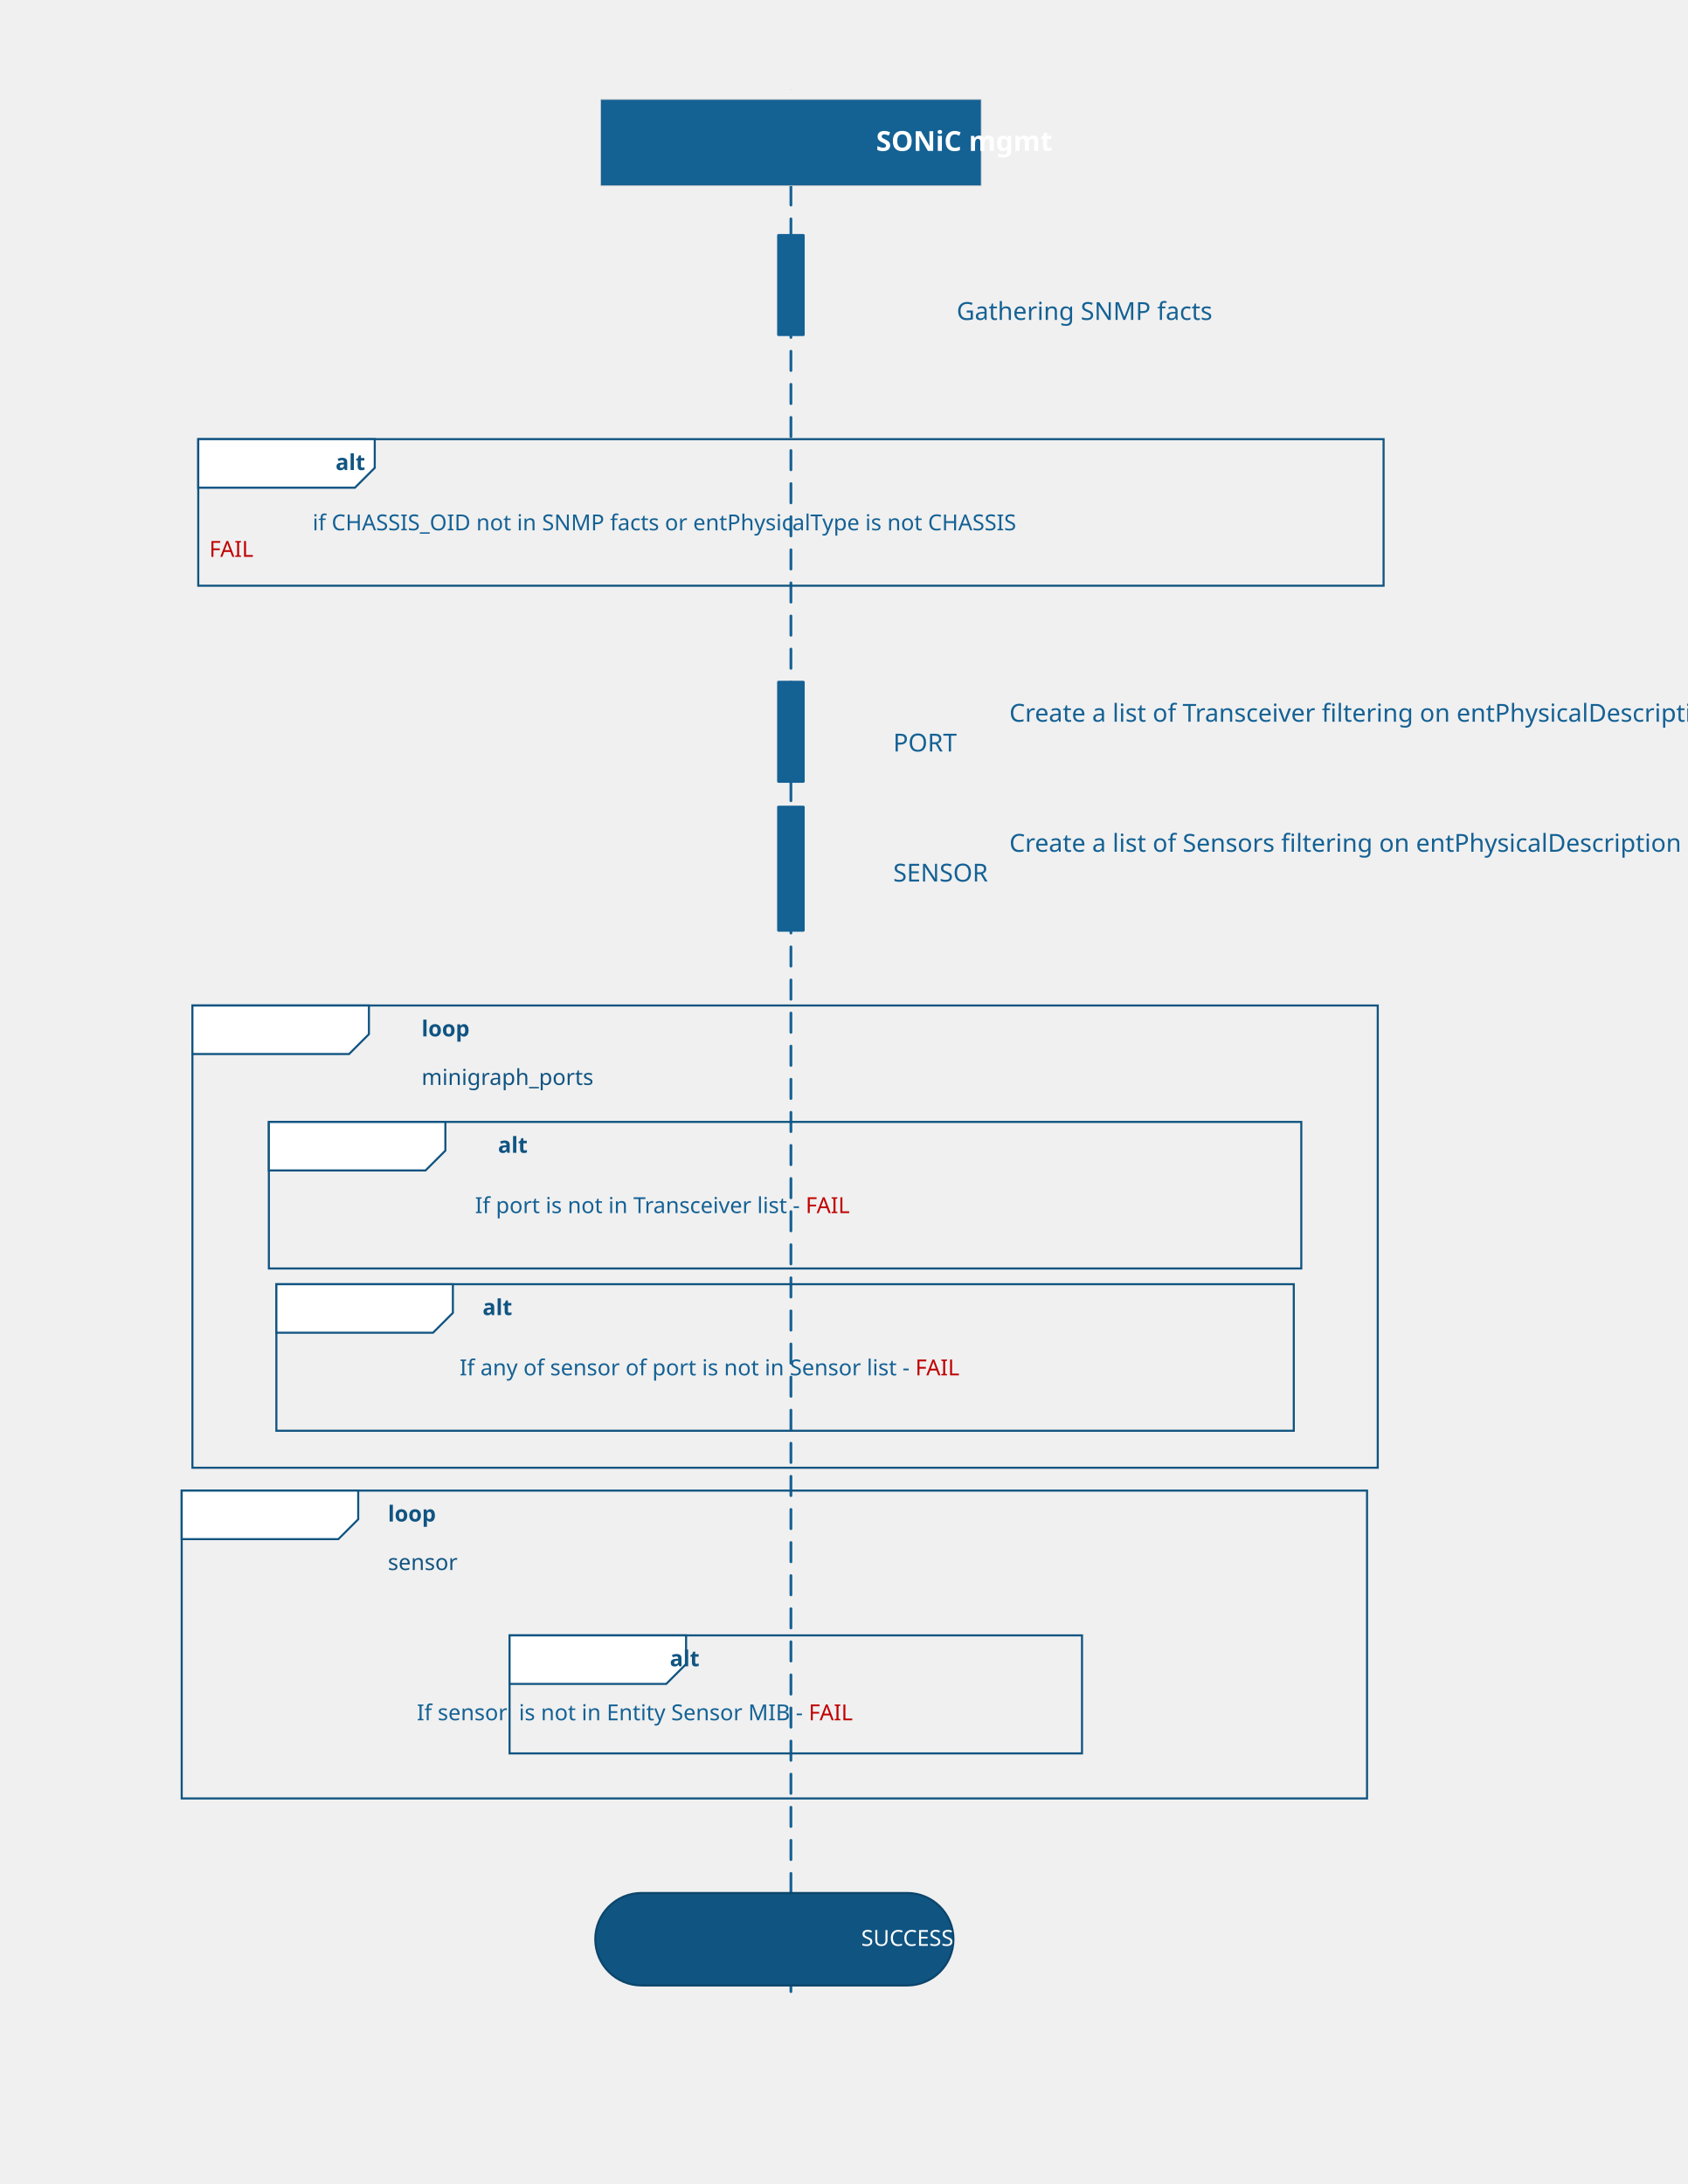
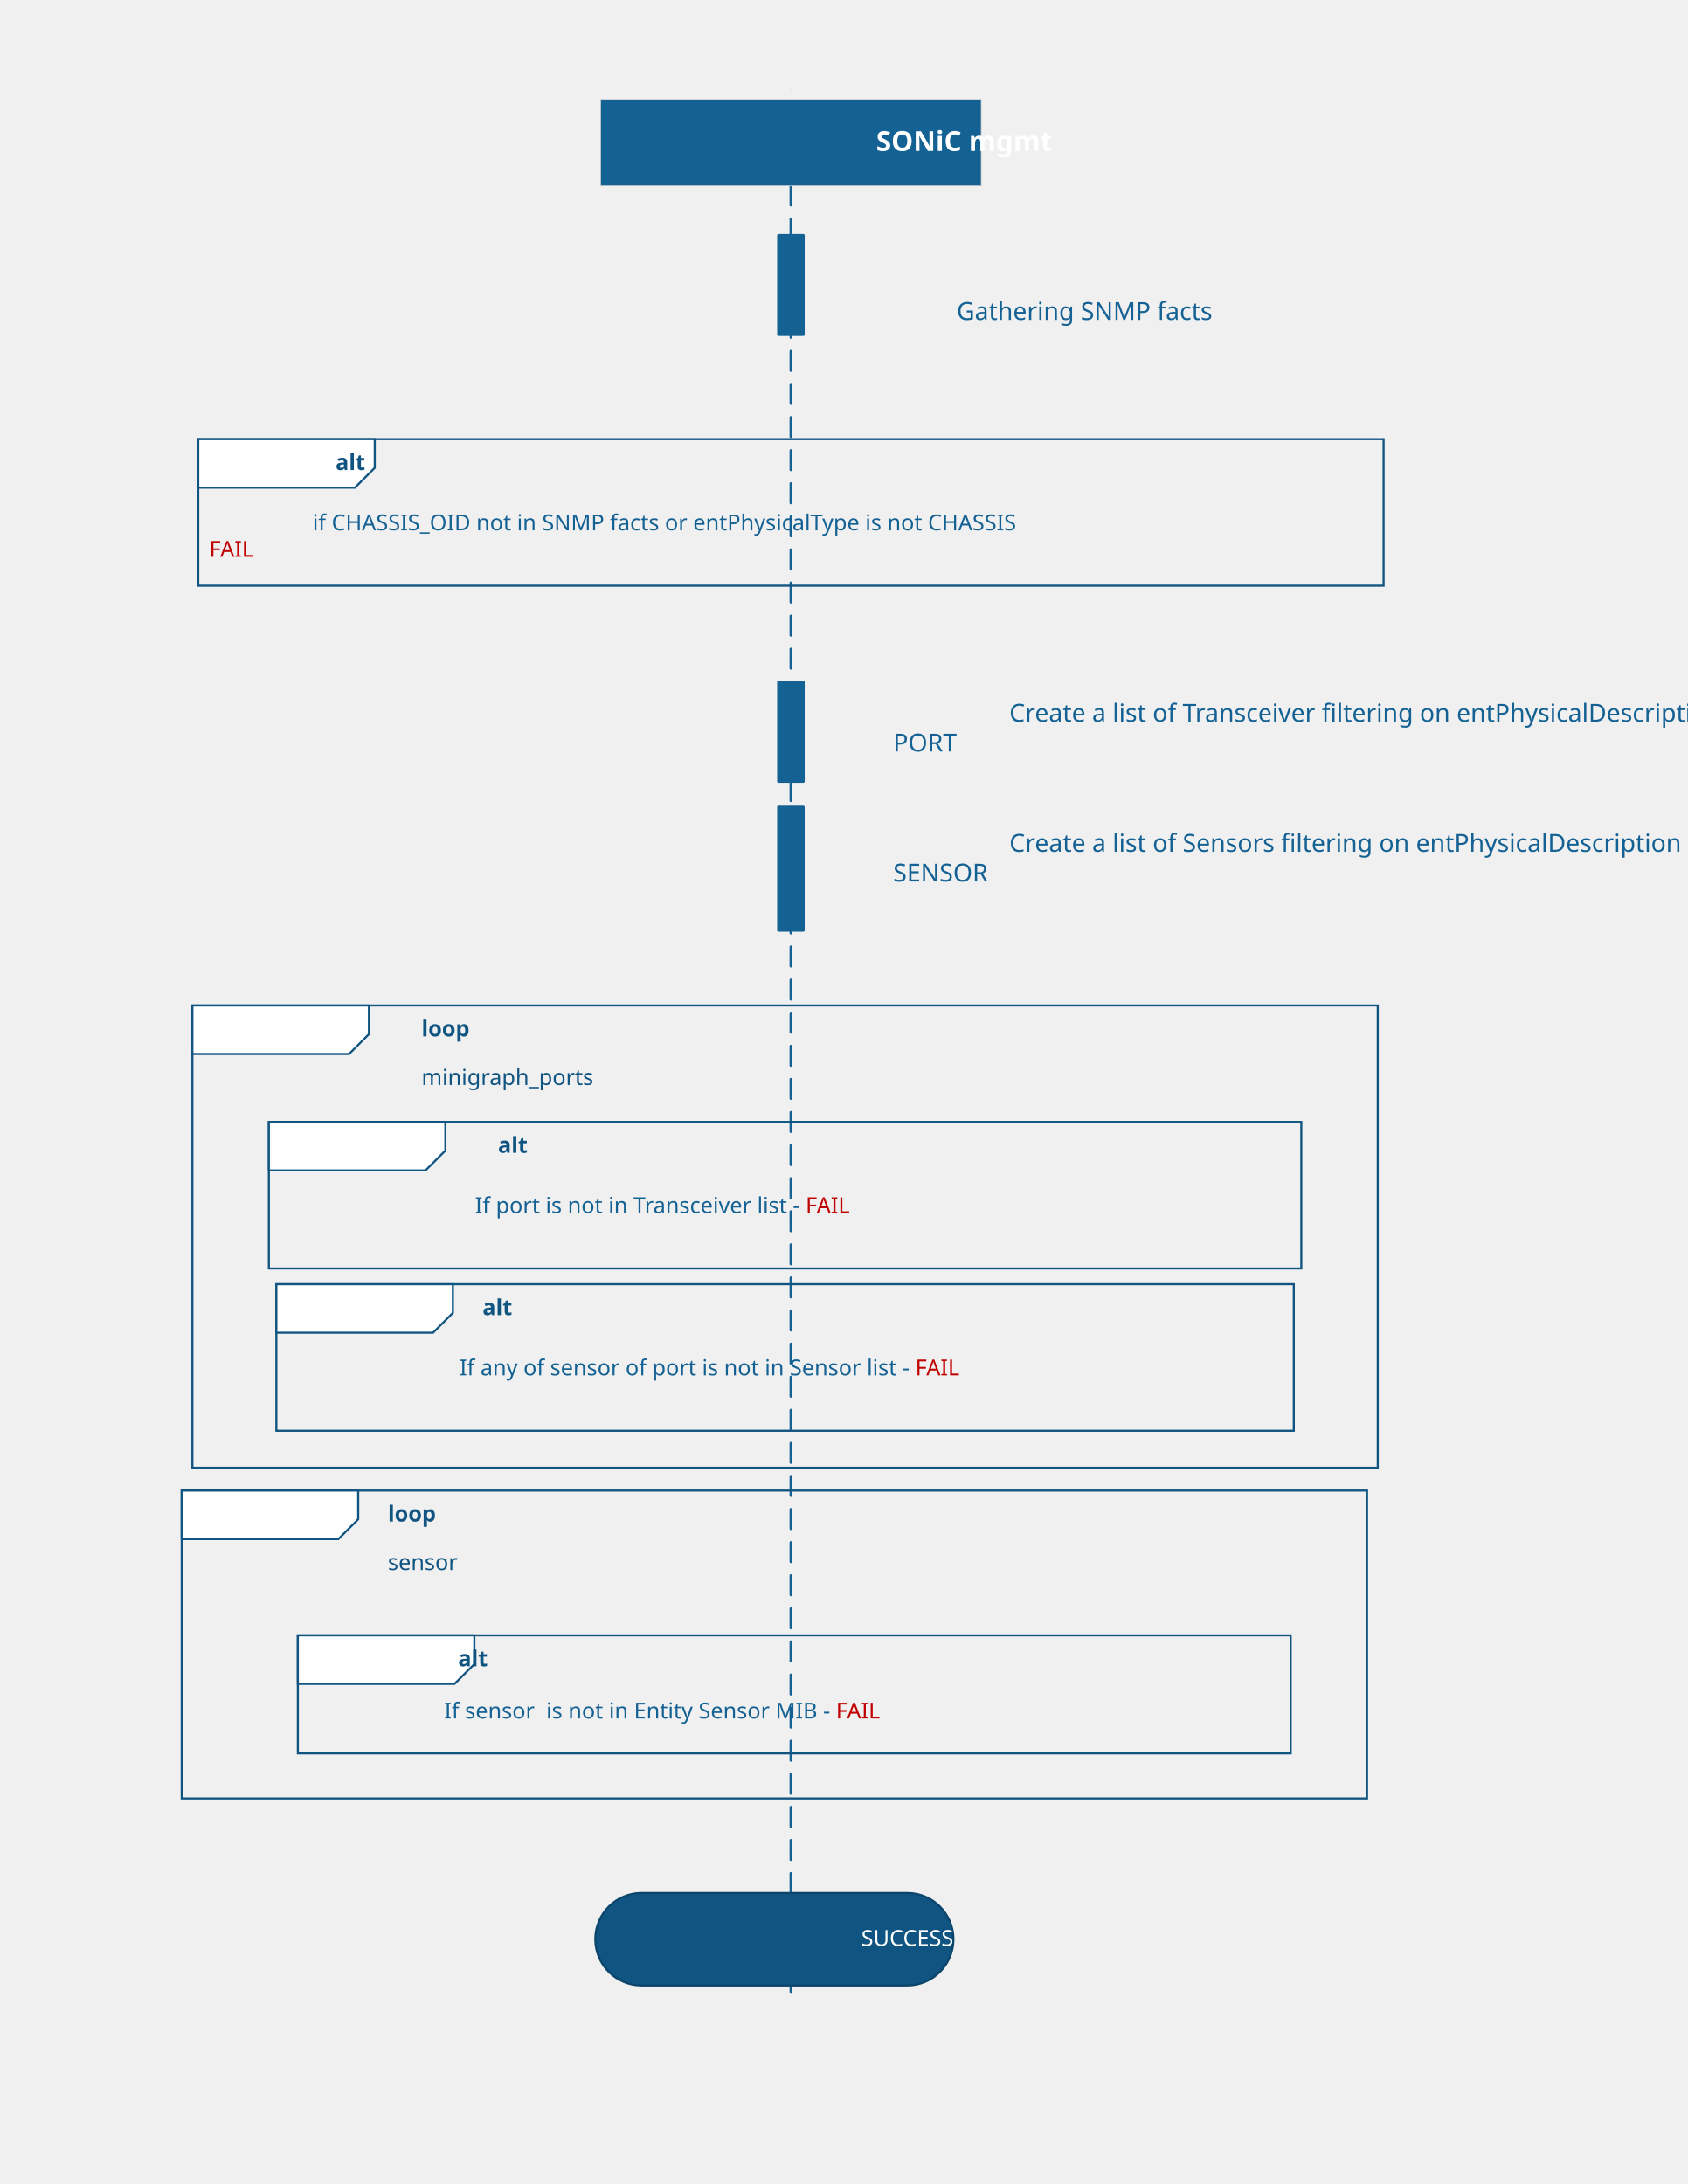
<svg xmlns="http://www.w3.org/2000/svg" xmlns:ns1="http://schemas.microsoft.com/visio/2003/SVGExtensions/" width="8.5in" height="11in" viewBox="0 0 612 792" xml:space="preserve" color-interpolation-filters="sRGB" class="st16">
  <ns1:documentProperties ns1:langID="1033" ns1:viewMarkup="false">
    <ns1:userDefs>
      <ns1:ud ns1:nameU="msvNoAutoConnect" ns1:val="VT0(1):26" />
    </ns1:userDefs>
  </ns1:documentProperties>
  <style type="text/css">
	
		.st1 {fill:#146194;stroke:#c8c8c8;stroke-width:0.25}
		.st2 {stroke:#146194;stroke-dasharray:7,5;stroke-linecap:round;stroke-linejoin:round;stroke-width:1}
		.st3 {fill:#ffffff;font-family:Calibri;font-size:0.833em;font-weight:bold}
		.st4 {fill:#146194;stroke:#146194;stroke-linecap:round;stroke-linejoin:round;stroke-width:1}
		.st5 {fill:none;stroke:none;stroke-width:0.25}
		.st6 {fill:#146194;font-family:Calibri;font-size:0.75em}
		.st7 {fill:#146194;fill-opacity:0;stroke:#105481;stroke-width:0.75}
		.st8 {fill:#ffffff;stroke:#105481;stroke-width:0.75}
		.st9 {fill:#105482;font-family:Calibri;font-size:0.667em;font-weight:bold}
		.st10 {fill:#146194;font-family:Calibri;font-size:0.667em}
		.st11 {fill:#c00000;font-size:1em}
		.st12 {font-size:1em}
		.st13 {fill:#105481;stroke:#0b456b;stroke-width:0.75}
		.st14 {fill:#ffffff;font-family:Calibri;font-size:0.667em}
		.st15 {fill:#105481;font-family:Calibri;font-size:0.667em}
		.st16 {fill:none;fill-rule:evenodd;font-size:12px;overflow:visible;stroke-linecap:square;stroke-miterlimit:3}
	
	</style>
  <g ns1:mID="0" ns1:index="1" ns1:groupContext="foregroundPage">
    <ns1:userDefs>
      <ns1:ud ns1:nameU="msvThemeOrder" ns1:val="VT0(0):26" />
    </ns1:userDefs>
    <ns1:pageProperties ns1:drawingScale="1" ns1:pageScale="1" ns1:drawingUnits="19" ns1:shadowOffsetX="9" ns1:shadowOffsetY="-9" />
    <ns1:layer ns1:name="Flowchart" ns1:index="0" />
    <ns1:layer ns1:name="Connector" ns1:index="1" />
    <g id="group6-1" transform="translate(217.796,-724.63)" ns1:mID="6" ns1:groupContext="group">
      <ns1:userDefs>
        <ns1:ud ns1:nameU="visVersion" ns1:prompt="" ns1:val="VT0(15):26" />
        <ns1:ud ns1:nameU="ShowActor" ns1:prompt="" ns1:val="VT0(0):5" />
        <ns1:ud ns1:nameU="ShowDestruction" ns1:prompt="" ns1:val="VT0(0):5" />
      </ns1:userDefs>
      <g id="shape7-2" ns1:mID="7" ns1:groupContext="shape" transform="translate(41.9859,-3.04523)">
        <rect x="0" y="766.8" width="54" height="25.2" class="st1" />
      </g>
      <g id="shape8-4" ns1:mID="8" ns1:groupContext="shape" transform="translate(59.9859,-34.8905)">
        <path d="M9 792 a0 0 0 1 1 0 0 a0 0 0 1 1 0 0 Z" class="st1" />
      </g>
      <g id="shape9-6" ns1:mID="9" ns1:groupContext="shape" transform="translate(45.9906,675.04)">
				</g>
      <g id="shape10-8" ns1:mID="10" ns1:groupContext="shape" transform="translate(860.986,792) rotate(90)">
        <path d="M0 792 L654.86 792" class="st2" />
      </g>
      <g id="shape6-11" ns1:mID="6" ns1:groupContext="groupContent">
        <ns1:textBlock ns1:margins="rect(4,4,4,4)" />
        <ns1:textRect cx="68.986" cy="776.355" width="137.98" height="31.291" />
        <rect x="0" y="760.71" width="137.972" height="31.291" class="st1" />
        <text x="42.7" y="779.35" class="st3" ns1:langID="1033">
          <ns1:paragraph ns1:horizAlign="1" />
          <ns1:tabList />SONiC mgmt</text>
      </g>
    </g>
    <g id="shape11-14" ns1:mID="11" ns1:groupContext="shape" transform="translate(-500.718,121.37) rotate(-90)">
      <ns1:userDefs>
        <ns1:ud ns1:nameU="visVersion" ns1:prompt="" ns1:val="VT0(15):26" />
      </ns1:userDefs>
      <rect x="0" y="783" width="36" height="9" class="st4" />
    </g>
    <g id="shape12-16" ns1:mID="12" ns1:groupContext="shape" transform="translate(300.76,-666.27)">
      <ns1:textBlock ns1:margins="rect(4,4,4,4)" />
      <ns1:textRect cx="137.07" cy="779.583" width="274.15" height="24.834" />
      <rect x="0" y="767.166" width="274.14" height="24.834" class="st5" />
      <text x="4" y="782.28" class="st6" ns1:langID="1033">
        <ns1:paragraph />
        <ns1:tabList />Gathering SNMP facts</text>
    </g>
    <g id="group15-19" transform="translate(71.8846,-579.596)" ns1:mID="15" ns1:groupContext="group">
      <ns1:userDefs>
        <ns1:ud ns1:nameU="visVersion" ns1:prompt="" ns1:val="VT0(15):26" />
        <ns1:ud ns1:nameU="msvStructureType" ns1:prompt="" ns1:val="VT4(List)" />
        <ns1:ud ns1:nameU="msvSDListItemMaster" ns1:prompt="" ns1:val="VT0(254):26" />
      </ns1:userDefs>
      <g id="shape15-20" ns1:mID="15" ns1:groupContext="groupContent">
        <rect x="0" y="738.851" width="429.795" height="53.148" class="st7" />
      </g>
      <g id="shape16-22" ns1:mID="16" ns1:groupContext="shape" transform="translate(0,-35.545)">
        <ns1:userDefs>
          <ns1:ud ns1:nameU="FoldSize" ns1:prompt="" ns1:val="VT0(0.1):0" />
          <ns1:ud ns1:nameU="msvStructureType" ns1:prompt="" ns1:val="VT4(Heading)" />
          <ns1:ud ns1:nameU="msvSDContainerHeadingEdge" ns1:prompt="" ns1:val="VT4(Bottom)" />
          <ns1:ud ns1:nameU="BackFillColor" ns1:prompt="" ns1:val="VT5(#96afcf)" />
          <ns1:ud ns1:nameU="BackLineColor" ns1:prompt="" ns1:val="VT5(#1f477d)" />
          <ns1:ud ns1:nameU="BackCharColor" ns1:prompt="" ns1:val="VT5(#000000)" />
          <ns1:ud ns1:nameU="DarkerColor" ns1:prompt="" ns1:val="VT5(#000000)" />
          <ns1:ud ns1:nameU="BackFillColor" ns1:prompt="" ns1:val="VT5(#146194)" />
          <ns1:ud ns1:nameU="BackLineColor" ns1:prompt="" ns1:val="VT5(#105482)" />
          <ns1:ud ns1:nameU="BackCharColor" ns1:prompt="" ns1:val="VT5(#105482)" />
          <ns1:ud ns1:nameU="DarkerColor" ns1:prompt="" ns1:val="VT5(#105482)" />
        </ns1:userDefs>
        <ns1:textBlock ns1:margins="rect(4,4,4,4)" />
        <ns1:textRect cx="32" cy="783.198" width="64" height="17.604" />
        <path d="M0 792 L56.8 792 L64 784.8 L64 774.4 L0 774.4 L0 792 Z" class="st8" />
        <text x="4" y="785.6" class="st9" ns1:langID="1033">
          <ns1:paragraph />
          <ns1:tabList />alt</text>
      </g>
    </g>
    <g id="shape18-25" ns1:mID="18" ns1:groupContext="shape" transform="translate(71.8846,-579.596)">
      <ns1:userDefs>
        <ns1:ud ns1:nameU="visVersion" ns1:prompt="" ns1:val="VT0(15):26" />
      </ns1:userDefs>
      <ns1:textBlock ns1:margins="rect(4,4,4,4)" />
      <ns1:textRect cx="115.134" cy="774.311" width="230.27" height="27.203" />
      <text x="4" y="771.91" class="st10" ns1:langID="1033">
        <ns1:paragraph />
        <ns1:tabList />if CHASSIS_OID not in SNMP facts or entPhysicalType is not CHASSIS<ns1:newlineChar />
        <tspan x="4" dy="1.2em" class="st11">FAIL</tspan>
      </text>
    </g>
    <g id="shape24-29" ns1:mID="24" ns1:groupContext="shape" transform="translate(-500.718,337.37) rotate(-90)">
      <ns1:userDefs>
        <ns1:ud ns1:nameU="visVersion" ns1:prompt="" ns1:val="VT0(15):26" />
      </ns1:userDefs>
      <rect x="0" y="783" width="44.701" height="9" class="st4" />
    </g>
    <g id="shape25-31" ns1:mID="25" ns1:groupContext="shape" transform="translate(319.86,-515.166)">
      <ns1:textBlock ns1:margins="rect(4,4,4,4)" />
      <ns1:textRect cx="137.07" cy="779.583" width="274.15" height="24.834" />
      <rect x="0" y="767.166" width="274.14" height="24.834" class="st5" />
      <text x="4" y="776.88" class="st6" ns1:langID="1033">
        <ns1:paragraph />
        <ns1:tabList />Create a list of Transceiver filtering on entPhysicalDescription equals to <tspan x="4" dy="1.2em" class="st12">PORT</tspan>
      </text>
    </g>
    <g id="shape26-35" ns1:mID="26" ns1:groupContext="shape" transform="translate(-500.718,283.37) rotate(-90)">
      <ns1:userDefs>
        <ns1:ud ns1:nameU="visVersion" ns1:prompt="" ns1:val="VT0(15):26" />
      </ns1:userDefs>
      <rect x="0" y="783" width="36" height="9" class="st4" />
    </g>
    <g id="shape27-37" ns1:mID="27" ns1:groupContext="shape" transform="translate(319.86,-468)">
      <ns1:textBlock ns1:margins="rect(4,4,4,4)" />
      <ns1:textRect cx="137.07" cy="779.583" width="274.15" height="24.834" />
      <rect x="0" y="767.166" width="274.14" height="24.834" class="st5" />
      <text x="4" y="776.88" class="st6" ns1:langID="1033">
        <ns1:paragraph />
        <ns1:tabList />Create a list of Sensors filtering on entPhysicalDescription equals to <tspan x="4" dy="1.2em" class="st12">SENSOR</tspan>
      </text>
    </g>
-     <g id="group32-41" transform="translate(69.7676,-72)" ns1:mID="32" ns1:groupContext="group">
-       <g id="group28-42" transform="translate(114.998,-84.1476)" ns1:mID="28" ns1:groupContext="group">
+     <g id="group32-41" transform="translate(90,-72)" ns1:mID="32" ns1:groupContext="group">
+       <g id="group28-42" transform="translate(18,-84.1476)" ns1:mID="28" ns1:groupContext="group">
        <ns1:userDefs>
          <ns1:ud ns1:nameU="visVersion" ns1:prompt="" ns1:val="VT0(15):26" />
          <ns1:ud ns1:nameU="msvStructureType" ns1:prompt="" ns1:val="VT4(List)" />
          <ns1:ud ns1:nameU="msvSDListItemMaster" ns1:prompt="" ns1:val="VT0(254):26" />
        </ns1:userDefs>
        <g id="shape28-43" ns1:mID="28" ns1:groupContext="groupContent">
-           <rect x="0" y="749.196" width="207.563" height="42.804" class="st7" />
+           <rect x="0" y="749.196" width="360" height="42.804" class="st7" />
        </g>
        <g id="shape29-45" ns1:mID="29" ns1:groupContext="shape" transform="translate(0,-25.2)">
          <ns1:userDefs>
            <ns1:ud ns1:nameU="FoldSize" ns1:prompt="" ns1:val="VT0(0.1):0" />
            <ns1:ud ns1:nameU="msvStructureType" ns1:prompt="" ns1:val="VT4(Heading)" />
            <ns1:ud ns1:nameU="msvSDContainerHeadingEdge" ns1:prompt="" ns1:val="VT4(Bottom)" />
            <ns1:ud ns1:nameU="BackFillColor" ns1:prompt="" ns1:val="VT5(#96afcf)" />
            <ns1:ud ns1:nameU="BackLineColor" ns1:prompt="" ns1:val="VT5(#1f477d)" />
            <ns1:ud ns1:nameU="BackCharColor" ns1:prompt="" ns1:val="VT5(#000000)" />
            <ns1:ud ns1:nameU="DarkerColor" ns1:prompt="" ns1:val="VT5(#000000)" />
            <ns1:ud ns1:nameU="BackFillColor" ns1:prompt="" ns1:val="VT5(#146194)" />
            <ns1:ud ns1:nameU="BackLineColor" ns1:prompt="" ns1:val="VT5(#105482)" />
            <ns1:ud ns1:nameU="BackCharColor" ns1:prompt="" ns1:val="VT5(#105482)" />
            <ns1:ud ns1:nameU="DarkerColor" ns1:prompt="" ns1:val="VT5(#105482)" />
          </ns1:userDefs>
          <ns1:textBlock ns1:margins="rect(4,4,4,4)" />
          <ns1:textRect cx="32" cy="783.198" width="64" height="17.604" />
          <path d="M0 792 L56.8 792 L64 784.8 L64 774.4 L0 774.4 L0 792 Z" class="st8" />
          <text x="4" y="785.6" class="st9" ns1:langID="1033">
            <ns1:paragraph />
            <ns1:tabList />alt</text>
        </g>
      </g>
-       <g id="shape31-48" ns1:mID="31" ns1:groupContext="shape" transform="translate(31.6043,-93.6372)">
+       <g id="shape31-48" ns1:mID="31" ns1:groupContext="shape" transform="translate(21.272,-94.2818)">
        <ns1:userDefs>
          <ns1:ud ns1:nameU="visVersion" ns1:prompt="" ns1:val="VT0(15):26" />
        </ns1:userDefs>
        <ns1:textBlock ns1:margins="rect(4,4,4,4)" />
        <ns1:textRect cx="73.085" cy="787.084" width="146.18" height="17.604" />
        <text x="4" y="789.48" class="st10" ns1:langID="1033">
          <ns1:paragraph />
          <ns1:tabList />If sensor  is not in Entity Sensor MIB - <tspan class="st11">FAIL</tspan>
        </text>
      </g>
    </g>
    <g id="group89-52" transform="translate(65.8858,-72)" ns1:mID="89" ns1:groupContext="group">
      <g id="shape2-53" ns1:mID="2" ns1:groupContext="shape" ns1:layerMember="0" transform="translate(149.97,0)">
        <ns1:custProps>
          <ns1:cp ns1:nameU="Cost" ns1:lbl="Cost" ns1:prompt="" ns1:type="7" ns1:format="@" ns1:sortKey="" ns1:invis="false" ns1:ask="false" ns1:langID="1033" ns1:cal="0" />
          <ns1:cp ns1:nameU="ProcessNumber" ns1:lbl="Process Number" ns1:prompt="" ns1:type="2" ns1:format="" ns1:sortKey="" ns1:invis="false" ns1:ask="false" ns1:langID="1033" ns1:cal="0" />
          <ns1:cp ns1:nameU="Owner" ns1:lbl="Owner" ns1:prompt="" ns1:type="0" ns1:format="" ns1:sortKey="" ns1:invis="false" ns1:ask="false" ns1:langID="1033" ns1:cal="0" />
          <ns1:cp ns1:nameU="Function" ns1:lbl="Function" ns1:prompt="" ns1:type="0" ns1:format="" ns1:sortKey="" ns1:invis="false" ns1:ask="false" ns1:langID="1033" ns1:cal="0" ns1:val="VT4()" />
          <ns1:cp ns1:nameU="StartDate" ns1:lbl="Start Date" ns1:prompt="" ns1:type="5" ns1:format="" ns1:sortKey="" ns1:invis="false" ns1:ask="false" ns1:langID="1033" ns1:cal="0" />
          <ns1:cp ns1:nameU="EndDate" ns1:lbl="End Date" ns1:prompt="" ns1:type="5" ns1:format="" ns1:sortKey="" ns1:invis="false" ns1:ask="false" ns1:langID="1033" ns1:cal="0" />
          <ns1:cp ns1:nameU="Status" ns1:lbl="Status" ns1:prompt="" ns1:type="4" ns1:format=";Not Started;In Progress;Completed;Deferred;Waiting on Input" ns1:sortKey="" ns1:invis="false" ns1:ask="false" ns1:langID="1033" ns1:cal="0" ns1:val="VT4()" />
        </ns1:custProps>
        <ns1:userDefs>
          <ns1:ud ns1:nameU="visVersion" ns1:prompt="" ns1:val="VT0(15):26" />
          <ns1:ud ns1:nameU="DefaultWidth" ns1:prompt="" ns1:val="VT0(1):0" />
          <ns1:ud ns1:nameU="DefaultHeight" ns1:prompt="" ns1:val="VT0(0.375):0" />
          <ns1:ud ns1:nameU="ResizeTxtHeight" ns1:prompt="" ns1:val="VT0(0.375):0" />
        </ns1:userDefs>
        <ns1:textBlock ns1:margins="rect(2,2,2,2)" />
        <ns1:textRect cx="64.928" cy="775.237" width="129.86" height="33.526" />
        <path d="M16.76 792 L113.09 792 A16.763 16.763 -180 0 0 113.09 758.47 L16.76 758.47 A16.763 16.763 -180 1 0 16.76         792 Z" class="st13" />
        <text x="50.63" y="777.64" class="st14" ns1:langID="1033">
          <ns1:paragraph ns1:horizAlign="1" />
          <ns1:tabList />SUCCESS</text>
      </g>
      <g id="group88-56" transform="translate(0,-89.4013)" ns1:mID="88" ns1:groupContext="group">
        <g id="group68-57" transform="translate(3.88185,-111.752)" ns1:mID="68" ns1:groupContext="group">
          <g id="group69-58" transform="translate(6.39488E-14,-33.7738)" ns1:mID="69" ns1:groupContext="group">
            <g id="group70-59" transform="translate(0,47.184)" ns1:mID="70" ns1:groupContext="group">
              <ns1:userDefs>
                <ns1:ud ns1:nameU="visVersion" ns1:prompt="" ns1:val="VT0(15):26" />
              </ns1:userDefs>
              <g id="shape70-60" ns1:mID="70" ns1:groupContext="groupContent">
                <rect x="0" y="624.373" width="429.795" height="167.627" class="st7" />
              </g>
              <g id="shape71-62" ns1:mID="71" ns1:groupContext="shape" transform="translate(0,-150.024)">
                <ns1:userDefs>
                  <ns1:ud ns1:nameU="FoldSize" ns1:prompt="" ns1:val="VT0(0.1):0" />
                  <ns1:ud ns1:nameU="BackFillColor" ns1:prompt="" ns1:val="VT5(#96afcf)" />
                  <ns1:ud ns1:nameU="BackLineColor" ns1:prompt="" ns1:val="VT5(#1f477d)" />
                  <ns1:ud ns1:nameU="BackCharColor" ns1:prompt="" ns1:val="VT5(#000000)" />
                  <ns1:ud ns1:nameU="DarkerColor" ns1:prompt="" ns1:val="VT5(#000000)" />
                  <ns1:ud ns1:nameU="BackFillColor" ns1:prompt="" ns1:val="VT5(#146194)" />
                  <ns1:ud ns1:nameU="BackLineColor" ns1:prompt="" ns1:val="VT5(#105482)" />
                  <ns1:ud ns1:nameU="BackCharColor" ns1:prompt="" ns1:val="VT5(#105482)" />
                  <ns1:ud ns1:nameU="DarkerColor" ns1:prompt="" ns1:val="VT5(#105482)" />
                </ns1:userDefs>
                <ns1:textBlock ns1:margins="rect(4,4,4,4)" />
                <ns1:textRect cx="32" cy="783.198" width="64" height="17.604" />
                <path d="M0 792 L56.8 792 L64 784.8 L64 774.4 L0 774.4 L0 792 Z" class="st8" />
                <text x="4" y="785.6" class="st9" ns1:langID="1033">
                  <ns1:paragraph />
                  <ns1:tabList />loop</text>
              </g>
              <g id="shape72-65" ns1:mID="72" ns1:groupContext="shape" transform="translate(0,-132.42)">
                <ns1:userDefs>
                  <ns1:ud ns1:nameU="msvQuickStyleVariationRestore" ns1:prompt="" ns1:val="VT0(2):26" />
                </ns1:userDefs>
                <ns1:textBlock ns1:margins="rect(4,4,4,4)" />
                <ns1:textRect cx="32" cy="783.198" width="64" height="17.604" />
                <text x="4" y="785.6" class="st15" ns1:langID="1033">
                  <ns1:paragraph />
                  <ns1:tabList />minigraph_ports</text>
              </g>
            </g>
            <g id="group73-67" transform="translate(27.7225,-25.0776)" ns1:mID="73" ns1:groupContext="group">
              <ns1:userDefs>
                <ns1:ud ns1:nameU="visVersion" ns1:prompt="" ns1:val="VT0(15):26" />
                <ns1:ud ns1:nameU="msvStructureType" ns1:prompt="" ns1:val="VT4(List)" />
                <ns1:ud ns1:nameU="msvSDListItemMaster" ns1:prompt="" ns1:val="VT0(254):26" />
              </ns1:userDefs>
              <g id="shape73-68" ns1:mID="73" ns1:groupContext="groupContent">
                <rect x="0" y="738.851" width="374.35" height="53.148" class="st7" />
              </g>
              <g id="shape74-70" ns1:mID="74" ns1:groupContext="shape" transform="translate(0,-35.545)">
                <ns1:userDefs>
                  <ns1:ud ns1:nameU="FoldSize" ns1:prompt="" ns1:val="VT0(0.1):0" />
                  <ns1:ud ns1:nameU="msvStructureType" ns1:prompt="" ns1:val="VT4(Heading)" />
                  <ns1:ud ns1:nameU="msvSDContainerHeadingEdge" ns1:prompt="" ns1:val="VT4(Bottom)" />
                  <ns1:ud ns1:nameU="BackFillColor" ns1:prompt="" ns1:val="VT5(#96afcf)" />
                  <ns1:ud ns1:nameU="BackLineColor" ns1:prompt="" ns1:val="VT5(#1f477d)" />
                  <ns1:ud ns1:nameU="BackCharColor" ns1:prompt="" ns1:val="VT5(#000000)" />
                  <ns1:ud ns1:nameU="DarkerColor" ns1:prompt="" ns1:val="VT5(#000000)" />
                  <ns1:ud ns1:nameU="BackFillColor" ns1:prompt="" ns1:val="VT5(#146194)" />
                  <ns1:ud ns1:nameU="BackLineColor" ns1:prompt="" ns1:val="VT5(#105482)" />
                  <ns1:ud ns1:nameU="BackCharColor" ns1:prompt="" ns1:val="VT5(#105482)" />
                  <ns1:ud ns1:nameU="DarkerColor" ns1:prompt="" ns1:val="VT5(#105482)" />
                </ns1:userDefs>
                <ns1:textBlock ns1:margins="rect(4,4,4,4)" />
                <ns1:textRect cx="32" cy="783.198" width="64" height="17.604" />
                <path d="M0 792 L56.8 792 L64 784.8 L64 774.4 L0 774.4 L0 792 Z" class="st8" />
                <text x="4" y="785.6" class="st9" ns1:langID="1033">
                  <ns1:paragraph />
                  <ns1:tabList />alt</text>
              </g>
            </g>
            <g id="shape75-73" ns1:mID="75" ns1:groupContext="shape" transform="translate(27.7225,-3.56407)">
              <ns1:userDefs>
                <ns1:ud ns1:nameU="visVersion" ns1:prompt="" ns1:val="VT0(15):26" />
              </ns1:userDefs>
              <ns1:textBlock ns1:margins="rect(4,4,4,4)" />
              <ns1:textRect cx="63.89" cy="747.998" width="127.79" height="17.604" />
              <text x="4" y="750.4" class="st10" ns1:langID="1033">
                <ns1:paragraph />
                <ns1:tabList />If port is not in Transceiver list - <tspan class="st11">FAIL</tspan>
              </text>
            </g>
          </g>
          <g id="group76-77" transform="translate(30.4443,-2.27374E-13)" ns1:mID="76" ns1:groupContext="group">
            <ns1:userDefs>
              <ns1:ud ns1:nameU="visVersion" ns1:prompt="" ns1:val="VT0(15):26" />
              <ns1:ud ns1:nameU="msvStructureType" ns1:prompt="" ns1:val="VT4(List)" />
              <ns1:ud ns1:nameU="msvSDListItemMaster" ns1:prompt="" ns1:val="VT0(254):26" />
            </ns1:userDefs>
            <g id="shape76-78" ns1:mID="76" ns1:groupContext="groupContent">
              <rect x="0" y="738.851" width="368.907" height="53.148" class="st7" />
            </g>
            <g id="shape77-80" ns1:mID="77" ns1:groupContext="shape" transform="translate(0,-35.545)">
              <ns1:userDefs>
                <ns1:ud ns1:nameU="FoldSize" ns1:prompt="" ns1:val="VT0(0.1):0" />
                <ns1:ud ns1:nameU="msvStructureType" ns1:prompt="" ns1:val="VT4(Heading)" />
                <ns1:ud ns1:nameU="msvSDContainerHeadingEdge" ns1:prompt="" ns1:val="VT4(Bottom)" />
                <ns1:ud ns1:nameU="BackFillColor" ns1:prompt="" ns1:val="VT5(#96afcf)" />
                <ns1:ud ns1:nameU="BackLineColor" ns1:prompt="" ns1:val="VT5(#1f477d)" />
                <ns1:ud ns1:nameU="BackCharColor" ns1:prompt="" ns1:val="VT5(#000000)" />
                <ns1:ud ns1:nameU="DarkerColor" ns1:prompt="" ns1:val="VT5(#000000)" />
                <ns1:ud ns1:nameU="BackFillColor" ns1:prompt="" ns1:val="VT5(#146194)" />
                <ns1:ud ns1:nameU="BackLineColor" ns1:prompt="" ns1:val="VT5(#105482)" />
                <ns1:ud ns1:nameU="BackCharColor" ns1:prompt="" ns1:val="VT5(#105482)" />
                <ns1:ud ns1:nameU="DarkerColor" ns1:prompt="" ns1:val="VT5(#105482)" />
              </ns1:userDefs>
              <ns1:textBlock ns1:margins="rect(4,4,4,4)" />
              <ns1:textRect cx="32" cy="783.198" width="64" height="17.604" />
              <path d="M0 792 L56.8 792 L64 784.8 L64 774.4 L0 774.4 L0 792 Z" class="st8" />
              <text x="4" y="785.6" class="st9" ns1:langID="1033">
                <ns1:paragraph />
                <ns1:tabList />alt</text>
            </g>
          </g>
          <g id="shape78-83" ns1:mID="78" ns1:groupContext="shape" transform="translate(30.4443,0)">
            <ns1:userDefs>
              <ns1:ud ns1:nameU="visVersion" ns1:prompt="" ns1:val="VT0(15):26" />
            </ns1:userDefs>
            <ns1:textBlock ns1:margins="rect(4,4,4,4)" />
            <ns1:textRect cx="83.001" cy="769.511" width="166.01" height="17.604" />
            <text x="4" y="771.91" class="st10" ns1:langID="1033">
              <ns1:paragraph />
              <ns1:tabList />If any of sensor of port is not in Sensor list - <tspan class="st11">FAIL</tspan>
            </text>
          </g>
        </g>
        <g id="group80-87" ns1:mID="80" ns1:groupContext="group">
          <g id="group81-88" transform="translate(0,21.583)" ns1:mID="81" ns1:groupContext="group">
            <ns1:userDefs>
              <ns1:ud ns1:nameU="visVersion" ns1:prompt="" ns1:val="VT0(15):26" />
            </ns1:userDefs>
            <g id="shape81-89" ns1:mID="81" ns1:groupContext="groupContent">
              <rect x="0" y="680.364" width="429.795" height="111.636" class="st7" />
            </g>
            <g id="shape82-91" ns1:mID="82" ns1:groupContext="shape" transform="translate(0,-94.0329)">
              <ns1:userDefs>
                <ns1:ud ns1:nameU="FoldSize" ns1:prompt="" ns1:val="VT0(0.1):0" />
                <ns1:ud ns1:nameU="BackFillColor" ns1:prompt="" ns1:val="VT5(#96afcf)" />
                <ns1:ud ns1:nameU="BackLineColor" ns1:prompt="" ns1:val="VT5(#1f477d)" />
                <ns1:ud ns1:nameU="BackCharColor" ns1:prompt="" ns1:val="VT5(#000000)" />
                <ns1:ud ns1:nameU="DarkerColor" ns1:prompt="" ns1:val="VT5(#000000)" />
                <ns1:ud ns1:nameU="BackFillColor" ns1:prompt="" ns1:val="VT5(#146194)" />
                <ns1:ud ns1:nameU="BackLineColor" ns1:prompt="" ns1:val="VT5(#105482)" />
                <ns1:ud ns1:nameU="BackCharColor" ns1:prompt="" ns1:val="VT5(#105482)" />
                <ns1:ud ns1:nameU="DarkerColor" ns1:prompt="" ns1:val="VT5(#105482)" />
              </ns1:userDefs>
              <ns1:textBlock ns1:margins="rect(4,4,4,4)" />
              <ns1:textRect cx="32" cy="783.198" width="64" height="17.604" />
              <path d="M0 792 L56.8 792 L64 784.8 L64 774.4 L0 774.4 L0 792 Z" class="st8" />
              <text x="4" y="785.6" class="st9" ns1:langID="1033">
                <ns1:paragraph />
                <ns1:tabList />loop</text>
            </g>
            <g id="shape83-94" ns1:mID="83" ns1:groupContext="shape" transform="translate(0,-76.4293)">
              <ns1:userDefs>
                <ns1:ud ns1:nameU="msvQuickStyleVariationRestore" ns1:prompt="" ns1:val="VT0(2):26" />
              </ns1:userDefs>
              <ns1:textBlock ns1:margins="rect(4,4,4,4)" />
              <ns1:textRect cx="32" cy="783.198" width="64" height="17.604" />
              <text x="4" y="785.6" class="st15" ns1:langID="1033">
                <ns1:paragraph />
                <ns1:tabList />sensor</text>
            </g>
          </g>
          <g id="shape86-96" ns1:mID="86" ns1:groupContext="shape" transform="translate(27.7225,-2.3736)">
            <ns1:userDefs>
              <ns1:ud ns1:nameU="visVersion" ns1:prompt="" ns1:val="VT0(15):26" />
            </ns1:userDefs>
          </g>
        </g>
      </g>
    </g>
  </g>
</svg>
